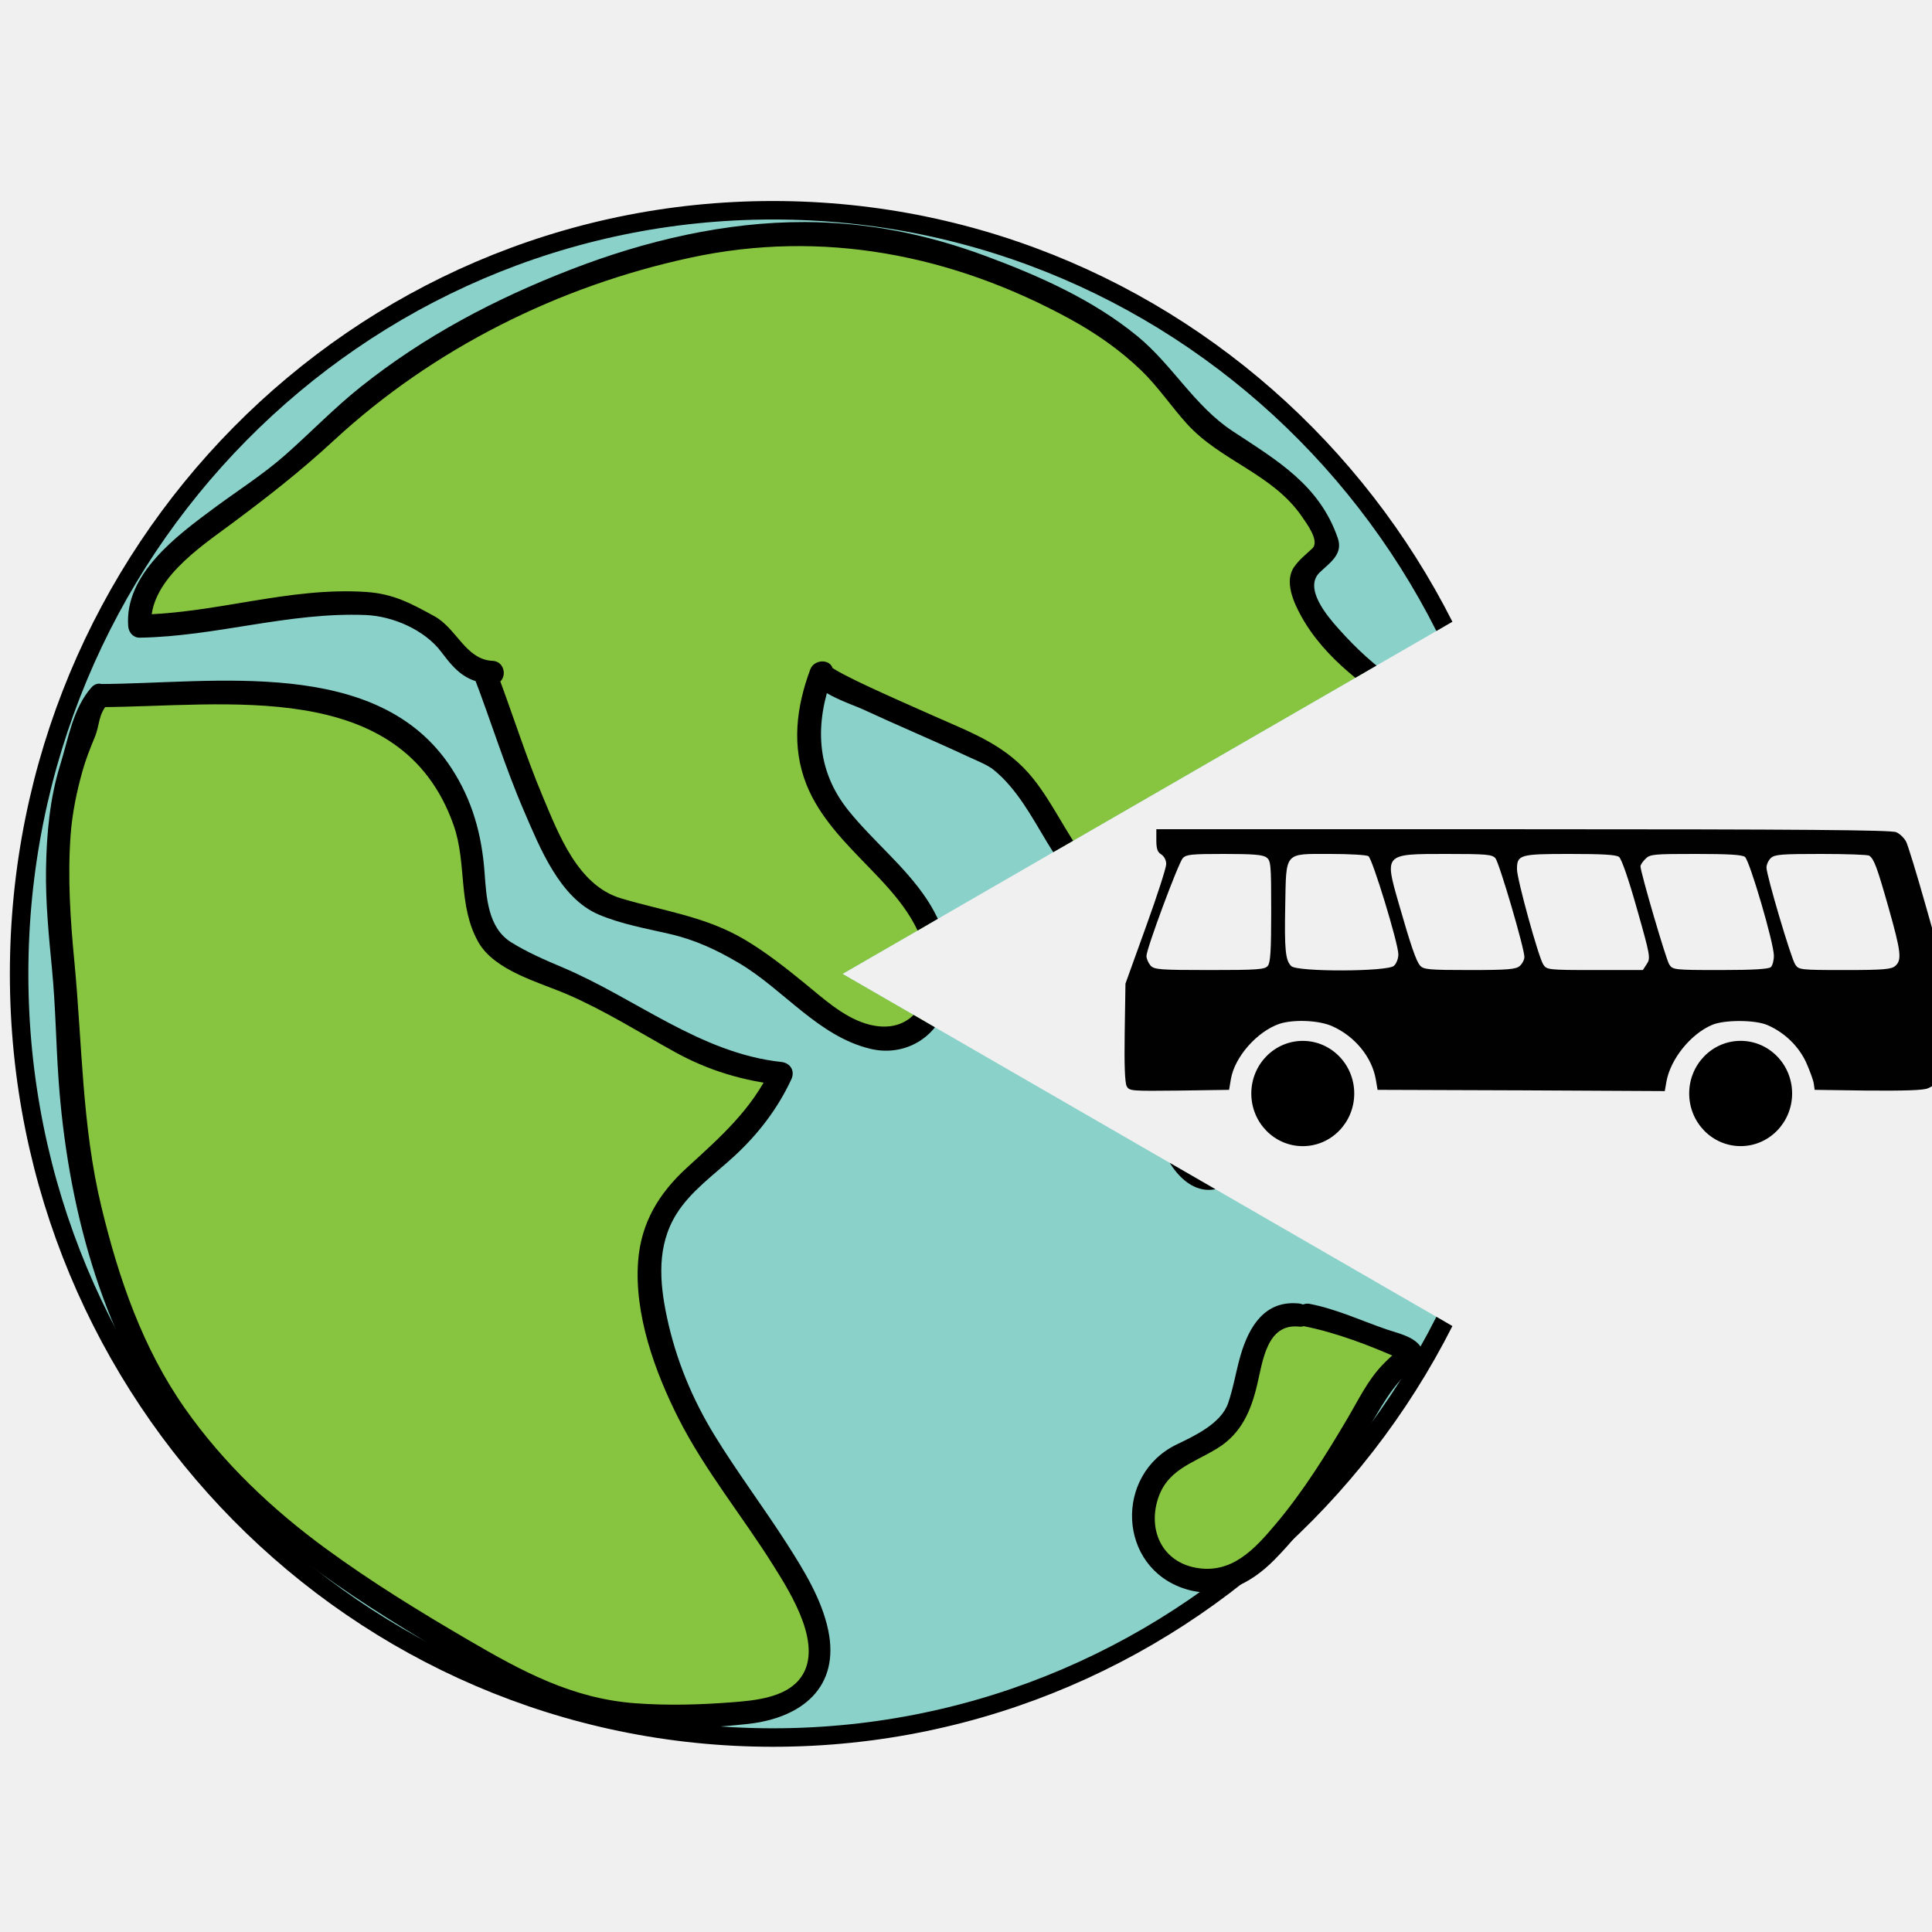
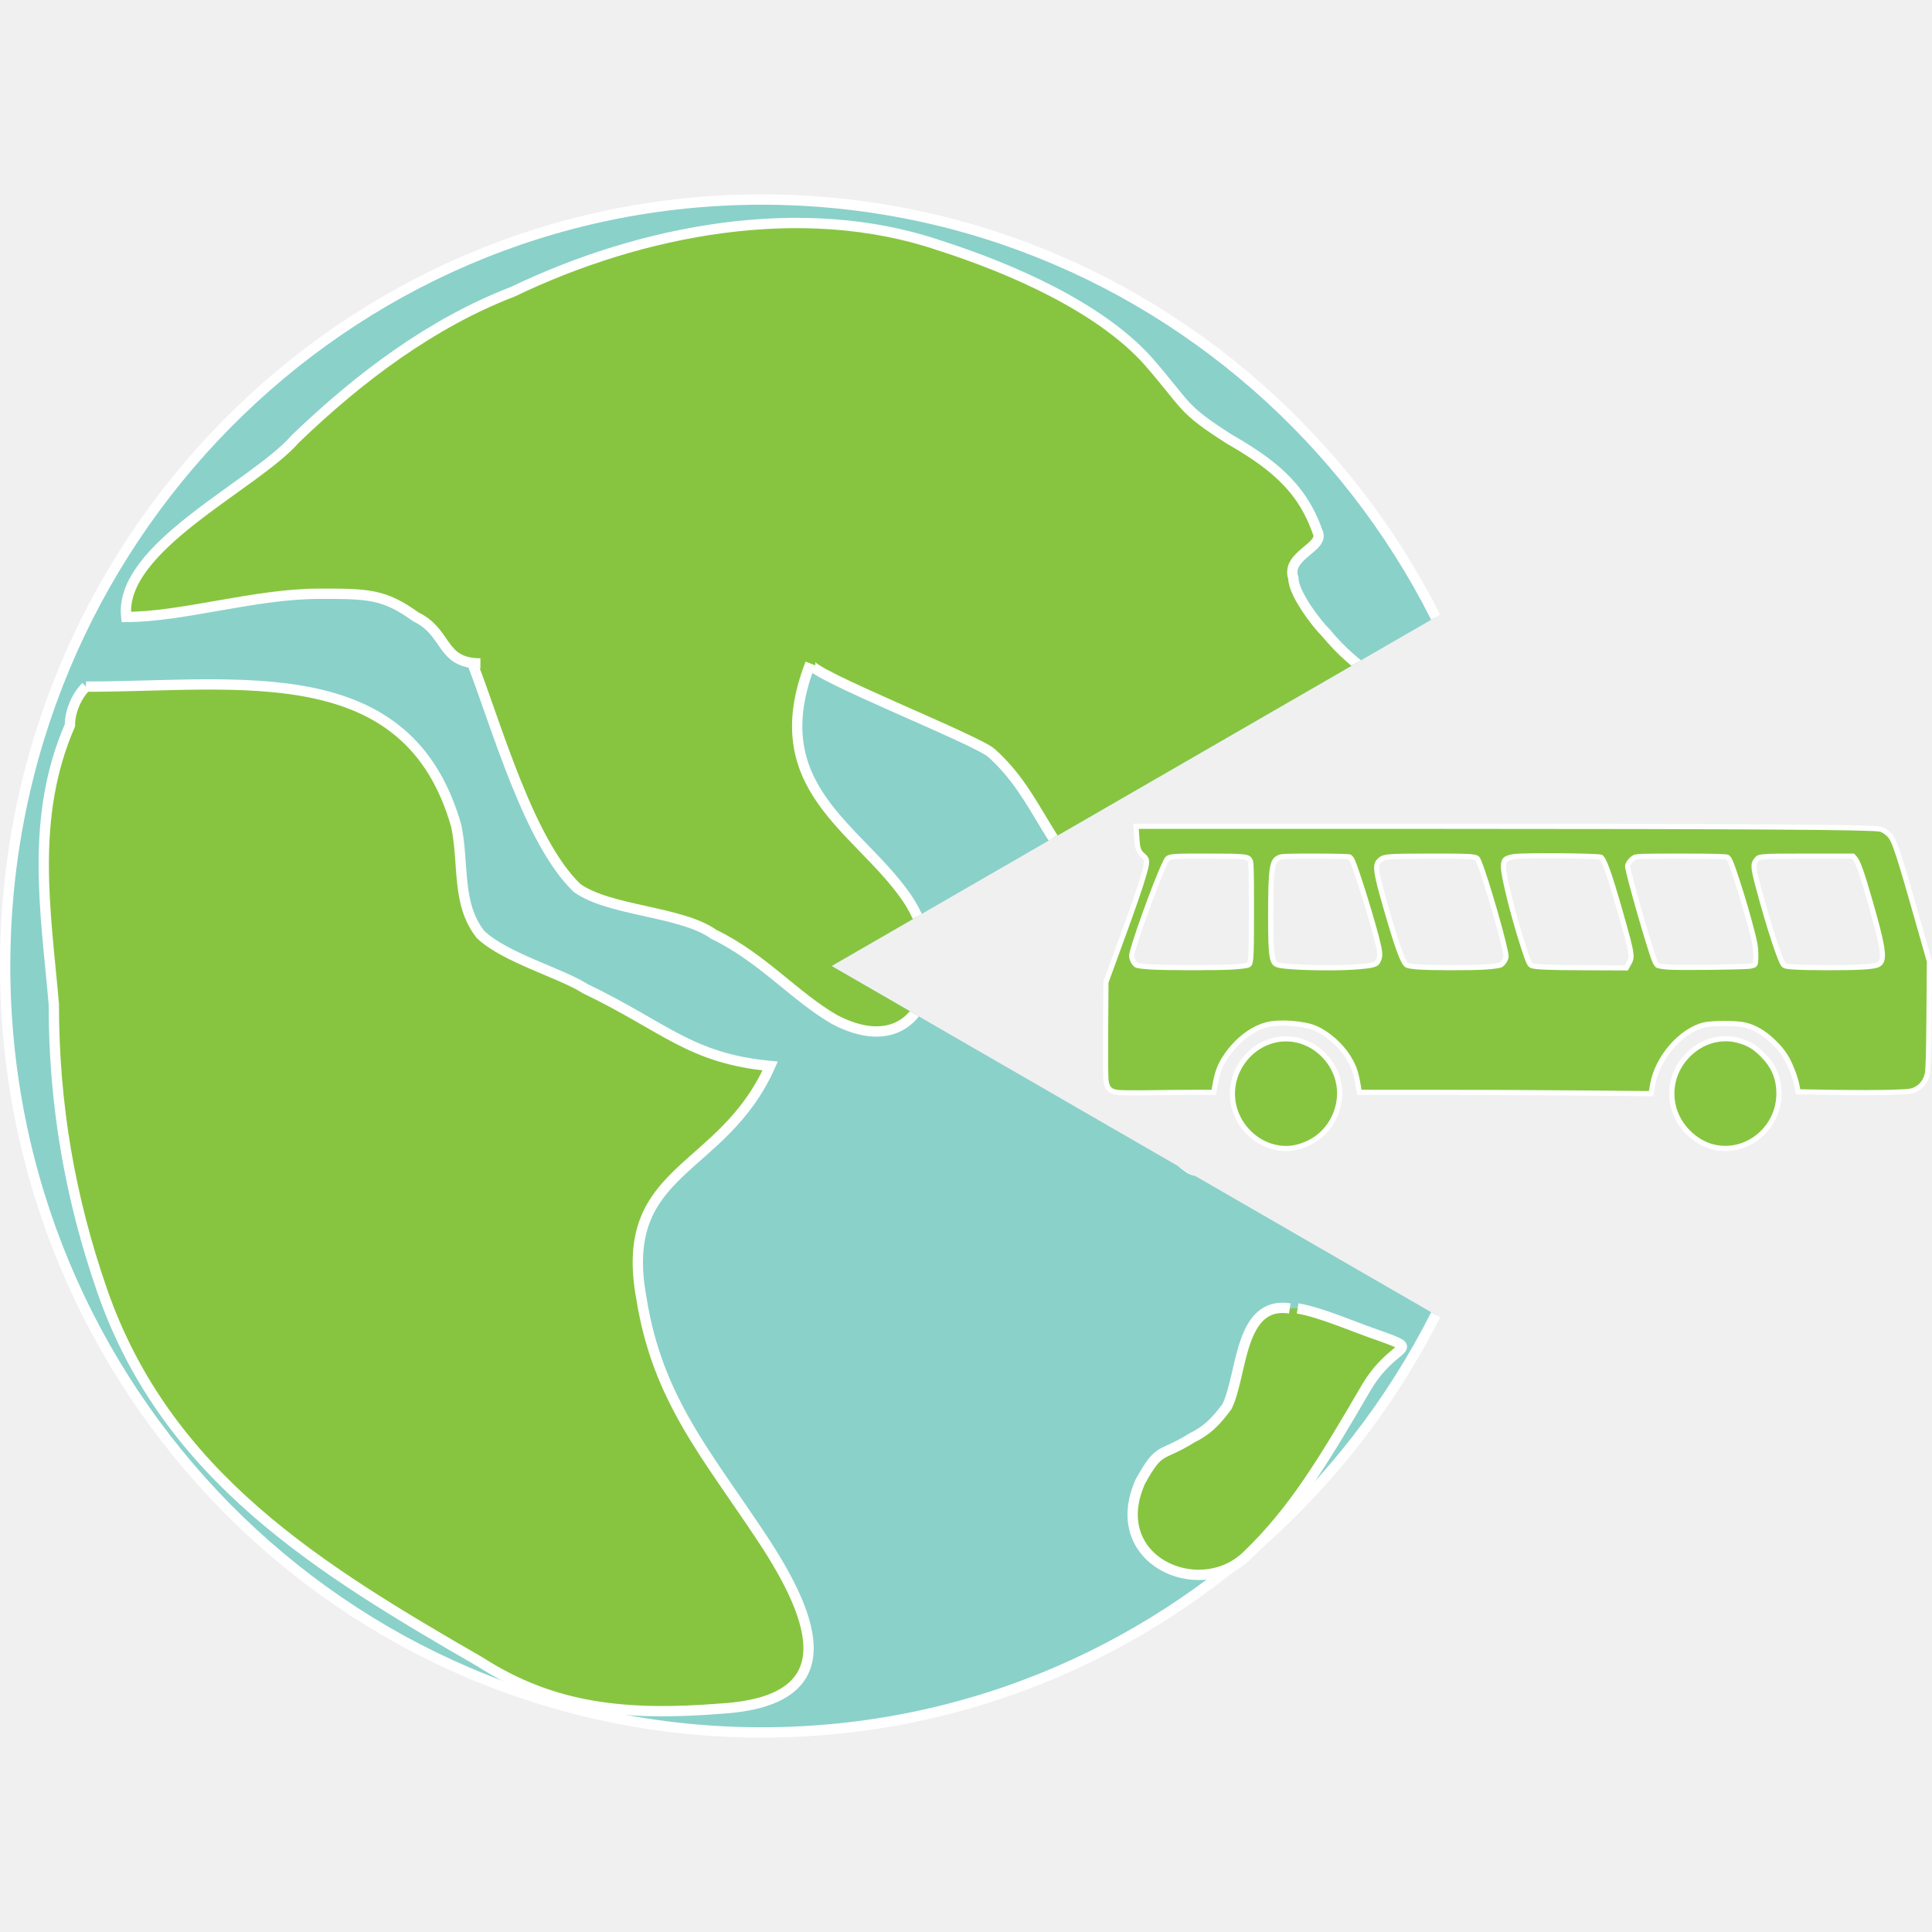
<svg xmlns="http://www.w3.org/2000/svg" width="100mm" height="100mm" viewBox="0 0 100 100" version="1.1" id="svg5" xml:space="preserve">
  <defs id="defs2">
    <clipPath clipPathUnits="userSpaceOnUse" id="clipPath416">
      <path style="fill:#ffffff;stroke:#ffffff;stroke-width:1.155;paint-order:stroke fill markers" id="path418" d="M 447.18,349.735 A 226.858,226.858 0 0 1 192,455.434 226.858,226.858 0 0 1 23.857,236.306 226.858,226.858 0 0 1 192,17.178 226.858,226.858 0 0 1 447.18,122.877 L 250.715,236.306 Z" />
    </clipPath>
  </defs>
  <g id="layer1" transform="translate(-39.89518,-27.51181)">
-     <g id="g442" transform="matrix(0.9039959,0,0,0.9039959,4.340945,13.04578)">
-       <g transform="matrix(0.1414372,0,0,0.1414372,101.3807,-79.22841)" id="g12642">
-         <path id="path3549" style="fill:#010101" d="m 17.382,1113 c -0.73,-1.4 -1,-8.8 -0.796,-21.8 l 0.308,-19.7 8.25,-22.9 c 4.537,-12.5 8.25,-24 8.25,-25.5 0,-1.6 -0.816,-3.1 -2,-3.9 -1.518,-0.9 -2,-2.3 -2,-5.7 v -4.5 h 148.46 c 112.96,0 149.08,0.3 151.07,1.2 1.44,0.6 3.24,2.4 3.99,3.8 0.75,1.5 4.32,13.1 7.93,25.9 l 6.55,23.1 v 22.1 c 0,24.1 -0.49,26.6 -5.71,28.8 -1.9,0.8 -9.67,1 -24.29,0.9 l -21.5,-0.3 -0.35,-2.5 c -0.19,-1.4 -1.59,-5.2 -3.1,-8.6 -2.98,-6.5 -8.69,-12.1 -15.62,-15.1 -4.99,-2.2 -17.52,-2.2 -22.43,-0.1 -8.74,3.7 -16.9,13.9 -18.51,23 l -0.66,3.8 -58.14,-0.3 -58.13,-0.2 -0.71,-4.2 c -1.55,-9 -8.44,-17.5 -17.72,-21.6 -5.437,-2.4 -15.646,-2.8 -21.39,-0.9 -9.087,3.2 -18.02,13.4 -19.548,22.3 l -0.742,4.4 -20.177,0.3 C 19.168,1115 18.453,1115 17.386,1113 Z m 57.14,-48.7 c 1.064,-1.3 1.372,-6.2 1.372,-22.1 0,-19 -0.129,-20.5 -1.941,-21.8 -1.474,-1.1 -5.586,-1.4 -17.095,-1.4 -13.22,0 -15.358,0.2 -16.754,1.7 -1.854,2.1 -14.71,36.7 -14.71,39.6 0,1.1 0.745,2.8 1.655,3.9 1.509,1.6 3.619,1.8 23.877,1.8 19.452,0 22.394,-0.2 23.596,-1.7 z m 51.048,0 c 1.03,-0.9 1.81,-3 1.8,-4.7 -0.04,-4.4 -10.5,-38.7 -12.12,-39.7 -0.75,-0.5 -7.7,-0.9 -15.451,-0.9 -18.787,0 -17.802,-1.1 -18.225,20.8 -0.347,18 0.075,22.3 2.431,24.6 2.366,2.4 38.925,2.3 41.565,-0.1 z m 51,0 c 1,-0.9 1.82,-2.5 1.82,-3.6 0,-3.5 -10.19,-38.2 -11.75,-40 -1.38,-1.5 -3.7,-1.7 -20.07,-1.7 -24.88,0 -24.83,-0.1 -19.12,19.8 4.93,17.2 7.11,23.6 8.73,25.4 1.35,1.6 3.65,1.8 20.04,1.8 15.83,0 18.78,-0.3 20.35,-1.7 z m 51.4,-0.8 c 1.54,-2.3 1.35,-3.4 -3.99,-22.2 -3.44,-12.2 -6.25,-20.3 -7.29,-21.1 -1.2,-0.9 -6.89,-1.2 -19.92,-1.2 -20.21,0 -21.38,0.3 -21.38,6.2 0,4 8.69,35.5 10.61,38.5 1.41,2.2 1.81,2.3 20.89,2.3 h 19.46 z m 50.22,1.3 c 0.66,-0.7 1.2,-2.7 1.2,-4.6 0,-5.1 -9.8,-38.5 -11.72,-40 -1.19,-0.9 -6.87,-1.2 -19.97,-1.2 -16.97,0 -18.45,0.1 -20.31,2 -1.1,1.1 -2,2.4 -2,3 0,2.4 10.33,37.7 11.62,39.7 1.4,2.2 1.81,2.3 20.71,2.3 13.66,0 19.62,-0.4 20.47,-1.2 z m 50.38,-0.5 c 2.68,-2.4 2.31,-5.6 -2.77,-23.6 -4.68,-16.5 -5.85,-19.6 -7.81,-21 -0.6,-0.4 -9.39,-0.7 -19.52,-0.7 -15.75,0 -18.68,0.2 -20.25,1.6 -1,0.9 -1.83,2.7 -1.83,3.9 0,3.1 9.9,36.6 11.61,39.2 1.41,2.2 1.84,2.3 20.09,2.3 15.95,0 18.91,-0.3 20.48,-1.7 z" />
-         <ellipse style="color:#000000;clip-rule:nonzero;display:inline;overflow:visible;visibility:visible;opacity:1;isolation:auto;mix-blend-mode:normal;color-interpolation:sRGB;color-interpolation-filters:linearRGB;solid-color:#000000;solid-opacity:1;fill:#000000;fill-opacity:1;fill-rule:nonzero;stroke:#000000;stroke-width:1.085;stroke-linecap:round;stroke-linejoin:miter;stroke-miterlimit:4;stroke-dasharray:none;stroke-dashoffset:0;stroke-opacity:1;color-rendering:auto;image-rendering:auto;shape-rendering:auto;text-rendering:auto;enable-background:accumulate" id="path12623" cy="1115.985" cx="88.674" rx="20.293" ry="20.766" />
-         <ellipse style="color:#000000;clip-rule:nonzero;display:inline;overflow:visible;visibility:visible;opacity:1;isolation:auto;mix-blend-mode:normal;color-interpolation:sRGB;color-interpolation-filters:linearRGB;solid-color:#000000;solid-opacity:1;fill:#000000;fill-opacity:1;fill-rule:nonzero;stroke:#000000;stroke-width:1.085;stroke-linecap:round;stroke-linejoin:miter;stroke-miterlimit:4;stroke-dasharray:none;stroke-dashoffset:0;stroke-opacity:1;color-rendering:auto;image-rendering:auto;shape-rendering:auto;text-rendering:auto;enable-background:accumulate" id="path12623-4" cy="1115.971" cx="265.937" rx="20.293" ry="20.766" />
-       </g>
-       <g id="g238" transform="matrix(0.2645833,0,0,0.2645833,21.23174,9.241806)" clip-path="url(#clipPath416)">
-         <ellipse fill="#8ad1ca" stroke="#000000" stroke-width="4" stroke-miterlimit="10" cx="235.675" cy="236.306" rx="163.136" ry="165.254" id="ellipse182" />
-         <g id="g190">
-           <path fill="#87c540" d="m 89.971,176.073 c 32.974,0 69.419,-6.678 79.832,30.045 1.736,8.346 0,16.693 5.208,23.37 5.204,5.007 17.356,8.346 22.559,11.685 17.356,8.346 22.563,15.022 39.918,16.692 -10.413,23.368 -32.974,21.699 -27.768,50.077 3.472,21.699 13.885,33.384 26.032,51.747 12.15,18.36 17.355,35.052 -8.677,36.722 -20.825,1.669 -36.444,0 -52.063,-10.016 C 140.301,366.363 107.326,346.333 93.443,306.272 86.501,286.242 83.03,266.21 83.03,244.51 c -1.735,-20.031 -5.207,-40.061 3.471,-60.092 -0.001,-3.339 1.734,-6.677 3.47,-8.345" id="path184" />
-           <g id="g188">
-             <path d="m 89.971,178.573 c 27.036,-0.068 65.184,-6.647 76.569,25.469 2.959,8.347 0.885,17.38 5.359,25.351 3.519,6.266 13.301,8.748 19.42,11.409 8.035,3.492 15.532,8.222 23.193,12.446 7.241,3.993 14.761,6.225 22.974,7.117 -0.72,-1.254 -1.439,-2.508 -2.158,-3.762 -4.207,9.07 -11.094,15.064 -18.305,21.668 -6.054,5.545 -9.891,11.885 -10.526,20.183 -0.88,11.502 3.637,23.992 8.751,34.079 5.716,11.275 13.847,21.154 20.534,31.838 3.768,6.019 11.302,17.837 5.519,24.714 -3.243,3.855 -9.608,4.466 -14.228,4.826 -7.105,0.555 -14.206,0.764 -21.317,0.222 -13.6,-1.037 -24.439,-6.934 -35.968,-13.657 -10.583,-6.171 -21.029,-12.588 -30.918,-19.83 -11.57,-8.474 -22.108,-18.459 -30.38,-30.213 -9.231,-13.116 -14.429,-28.288 -18.155,-43.763 -4.227,-17.556 -4.125,-35.247 -5.842,-53.085 -0.875,-9.094 -1.477,-18.186 -0.809,-27.314 0.346,-4.725 1.303,-9.352 2.581,-13.903 0.699,-2.491 1.654,-4.898 2.645,-7.284 1.115,-2.687 0.698,-4.851 2.829,-7.243 2.137,-2.398 -1.386,-5.948 -3.535,-3.535 -4.019,4.511 -5.003,11.11 -6.76,16.733 -2.263,7.245 -2.957,14.965 -3.081,22.516 -0.12,7.296 0.608,14.599 1.306,21.852 0.762,7.917 0.844,15.814 1.404,23.744 1.876,26.562 8.991,54.355 24.776,76.154 13.877,19.165 33.721,32.854 53.725,44.936 10.372,6.264 20.707,13.146 32.443,16.529 12.22,3.521 25.63,3.204 38.15,1.856 11.745,-1.265 20.073,-7.948 17.453,-20.353 -1.418,-6.713 -5.313,-13.007 -8.96,-18.699 -5.036,-7.857 -10.655,-15.321 -15.545,-23.275 -4.911,-7.987 -8.424,-16.502 -10.38,-25.675 -1.63,-7.643 -2.23,-15.473 2.043,-22.343 3.094,-4.974 8.271,-8.608 12.518,-12.528 5.157,-4.759 9.392,-10.246 12.35,-16.625 0.847,-1.823 -0.191,-3.548 -2.158,-3.762 -17.581,-1.91 -31.446,-13.746 -47.346,-20.464 -3.806,-1.608 -7.588,-3.242 -11.105,-5.425 -5.054,-3.138 -5.379,-9.743 -5.769,-15.073 -0.604,-8.262 -2.631,-15.642 -7.182,-22.634 -15.862,-24.372 -51.534,-18.257 -76.115,-18.195 -3.224,0.006 -3.224,5.006 0,4.998 z" id="path186" />
+     <g id="g10227" transform="translate(-0.5108462,-0.2078828)">
+       <g id="g10454" transform="matrix(1.008729,0,0,1.008729,-0.5659388,-0.6784386)">
+         <g id="g442" transform="matrix(0.8994574,0,0,0.8994574,4.52201,13.17064)">
+           <g id="g238" transform="matrix(0.2645833,0,0,0.2645833,21.23174,9.241806)" clip-path="url(#clipPath416)">
+             <ellipse fill="#8ad1ca" stroke="#000000" stroke-width="4" stroke-miterlimit="10" cx="235.675" cy="236.306" rx="163.136" ry="165.254" id="ellipse182" style="stroke:#ffffff;stroke-width:2.224;stroke-dasharray:none" />
+             <g id="g190" style="stroke:#ffffff;stroke-width:2.224;stroke-dasharray:none">
+               <path fill="#87c540" d="m 89.971,176.073 c 32.974,0 69.419,-6.678 79.832,30.045 1.736,8.346 0,16.693 5.208,23.37 5.204,5.007 17.356,8.346 22.559,11.685 17.356,8.346 22.563,15.022 39.918,16.692 -10.413,23.368 -32.974,21.699 -27.768,50.077 3.472,21.699 13.885,33.384 26.032,51.747 12.15,18.36 17.355,35.052 -8.677,36.722 -20.825,1.669 -36.444,0 -52.063,-10.016 C 140.301,366.363 107.326,346.333 93.443,306.272 86.501,286.242 83.03,266.21 83.03,244.51 c -1.735,-20.031 -5.207,-40.061 3.471,-60.092 -0.001,-3.339 1.734,-6.677 3.47,-8.345" id="path184" style="stroke:#ffffff;stroke-width:2.224;stroke-dasharray:none" />
+             </g>
+             <g id="g198" style="stroke:#ffffff;stroke-width:2.224;stroke-dasharray:none">
+               <path fill="#87c540" d="m 173.276,171.064 c 5.205,13.354 12.147,38.393 22.56,48.408 6.942,5.008 22.561,5.008 29.504,10.016 10.411,5.007 17.355,13.353 26.031,18.362 19.091,10.016 25.872,-11.384 15.459,-26.407 -10.411,-15.021 -31.067,-23.669 -20.669,-50.367 -0.802,2.06 35.718,16.337 39.048,19.31 10.59,9.459 12.106,21.75 24.437,30.765 1.636,6.039 8.041,16.255 9.879,24.498 2.635,11.813 -2.795,26.905 8.164,34.136 14.212,9.376 25.931,-68.944 29.04,-74.548 6.439,-11.604 2.866,-10.664 12.988,-1.482 10.263,9.312 10.133,36.76 29.094,32.552 -3.472,-13.353 -12.069,-46.88 -20.749,-55.227 -8.676,-6.677 -13.883,-8.345 -20.825,-16.691 -1.735,-1.669 -6.941,-8.346 -6.941,-11.685 -1.736,-5.007 6.941,-6.677 5.206,-10.015 -3.47,-10.016 -10.413,-15.024 -19.091,-20.031 C 326,115.98 327.734,115.98 319.057,105.966 308.645,94.281 289.555,85.935 273.935,80.927 244.43,70.911 209.721,77.589 181.952,90.942 c -17.354,6.677 -32.973,18.361 -46.857,31.716 -8.678,10.015 -38.181,23.369 -36.446,38.392 12.15,0 27.768,-5.007 41.652,-5.007 10.413,0 13.884,0 20.826,5.007 6.941,3.339 5.206,10.016 13.885,10.016" id="path192" style="stroke:#ffffff;stroke-width:2.224;stroke-dasharray:none" />
+             </g>
+             <g id="g206">
+               <path fill="#87c540" d="m 355.501,261.204 c -1.736,6.676 -1.736,15.022 -5.206,21.7 5.206,1.668 8.678,3.338 13.884,0 l -1.736,-1.671 c 0,-1.669 3.473,-5.007 3.473,-6.677 -1.736,-3.338 -5.206,-6.677 -8.679,-8.346" id="path200" />
+               <g id="g204">
+                 <path d="m 353.09,260.539 c -1.694,7.025 -1.776,14.497 -4.954,21.104 -0.718,1.494 -0.125,3.143 1.494,3.673 5.763,1.885 10.305,2.9 15.811,-0.252 1.381,-0.791 1.664,-2.813 0.506,-3.927 -0.578,-0.558 -1.157,-1.114 -1.736,-1.671 0.215,0.811 0.429,1.621 0.644,2.433 0.526,-2.712 4.32,-4.923 3.473,-8.007 -1.158,-4.208 -6.213,-7.911 -9.828,-9.84 -2.844,-1.516 -5.369,2.801 -2.523,4.318 2.919,1.556 5.264,3.609 7.142,6.338 0.235,0.344 -1.891,3.092 -2.395,3.94 -1.597,2.69 -0.217,4.189 1.689,6.023 0.168,-1.309 0.337,-2.617 0.506,-3.927 -4.24,2.429 -7.652,1.156 -11.957,-0.252 0.498,1.225 0.996,2.449 1.494,3.673 3.402,-7.076 3.645,-14.78 5.458,-22.297 0.754,-3.133 -4.067,-4.462 -4.824,-1.329 z" id="path202" />
+               </g>
+             </g>
+             <g id="g214" style="stroke:#ffffff;stroke-width:2.224;stroke-dasharray:none">
+               <path fill="#87c540" d="m 349.524,310.134 c -11.018,-1.694 -10.17,14.407 -13.56,21.187 -2.542,3.391 -4.237,5.085 -7.627,6.78 -6.78,4.237 -6.78,1.694 -11.018,9.322 -7.627,16.948 12.608,25.913 22.882,16.102 10.093,-9.639 16.654,-20.621 25.713,-36.149 5.933,-10.17 12.423,-7.919 3.101,-11.309 -5.085,-1.695 -12.712,-5.085 -17.797,-5.933" id="path208" style="stroke:#ffffff;stroke-width:2.224;stroke-dasharray:none" />
+             </g>
          </g>
        </g>
-         <g id="g198">
-           <path fill="#87c540" d="m 173.276,171.064 c 5.205,13.354 12.147,38.393 22.56,48.408 6.942,5.008 22.561,5.008 29.504,10.016 10.411,5.007 17.355,13.353 26.031,18.362 19.091,10.016 25.872,-11.384 15.459,-26.407 -10.411,-15.021 -31.067,-23.669 -20.669,-50.367 -0.802,2.06 35.718,16.337 39.048,19.31 10.59,9.459 12.106,21.75 24.437,30.765 1.636,6.039 8.041,16.255 9.879,24.498 2.635,11.813 -2.795,26.905 8.164,34.136 14.212,9.376 25.931,-68.944 29.04,-74.548 6.439,-11.604 2.866,-10.664 12.988,-1.482 10.263,9.312 10.133,36.76 29.094,32.552 -3.472,-13.353 -12.069,-46.88 -20.749,-55.227 -8.676,-6.677 -13.883,-8.345 -20.825,-16.691 -1.735,-1.669 -6.941,-8.346 -6.941,-11.685 -1.736,-5.007 6.941,-6.677 5.206,-10.015 -3.47,-10.016 -10.413,-15.024 -19.091,-20.031 C 326,115.98 327.734,115.98 319.057,105.966 308.645,94.281 289.555,85.935 273.935,80.927 244.43,70.911 209.721,77.589 181.952,90.942 c -17.354,6.677 -32.973,18.361 -46.857,31.716 -8.678,10.015 -38.181,23.369 -36.446,38.392 12.15,0 27.768,-5.007 41.652,-5.007 10.413,0 13.884,0 20.826,5.007 6.941,3.339 5.206,10.016 13.885,10.016" id="path192" />
-           <g id="g196">
-             <path d="m 170.865,171.729 c 3.756,9.759 6.806,19.779 10.958,29.388 3.393,7.852 7.724,18.803 16.192,22.37 4.885,2.058 10.132,2.982 15.274,4.165 5.54,1.274 10.179,3.446 15.053,6.326 9.663,5.708 17.116,15.815 28.388,18.535 6.951,1.678 13.795,-1.897 16.201,-8.646 2.845,-7.981 0.604,-16.808 -3.943,-23.686 -4.713,-7.13 -11.598,-12.556 -16.939,-19.181 -7.133,-8.847 -7.331,-18.895 -3.477,-29.26 -1.637,-0.222 -3.274,-0.443 -4.911,-0.665 -0.306,3.938 8.862,6.77 11.387,7.941 7.499,3.479 15.126,6.674 22.618,10.168 1.804,0.841 4.41,1.858 5.775,2.969 5.037,4.1 8.239,10.174 11.536,15.641 2.902,4.813 6.163,9.272 10.33,13.069 3.719,3.389 5.211,9.067 7.364,13.659 2.699,5.756 4.788,11.315 5.132,17.706 0.302,5.601 -0.104,11.156 0.664,16.735 0.786,5.719 5.604,15.135 12.692,13.985 4.276,-0.693 6.962,-5.336 8.783,-8.807 3.243,-6.182 5.323,-13.019 7.27,-19.693 3.036,-10.408 5.385,-21.01 7.718,-31.593 1.7,-7.711 3.175,-14.593 6.451,-21.133 0.476,-0.948 0.941,-1.895 1.485,-2.806 -0.806,1.349 -2.421,-0.755 -0.313,1.333 2.364,2.34 4.952,4.563 7.104,7.095 3.527,4.153 5.241,9.998 7.35,14.924 4.288,10.021 10.304,18.801 22.468,16.449 1.352,-0.261 2.067,-1.836 1.746,-3.075 -2.46,-9.462 -5.003,-18.9 -8.002,-28.208 -2.832,-8.791 -5.892,-18.451 -11.499,-25.928 -2.751,-3.668 -7.077,-5.998 -10.834,-8.509 -4.929,-3.294 -8.963,-7.059 -12.898,-11.472 -2.463,-2.762 -7.52,-8.749 -3.969,-12.129 2.185,-2.079 5.079,-3.914 3.893,-7.372 -3.962,-11.547 -13.178,-16.848 -22.795,-23.193 -8.236,-5.434 -12.972,-14.278 -20.55,-20.507 -9.607,-7.897 -21.318,-13.092 -32.892,-17.382 -12.688,-4.703 -25.544,-7.302 -39.097,-7.336 -17.282,-0.044 -34.534,4.04 -50.578,10.25 -16.482,6.38 -31.732,14.405 -45.575,25.446 -5.745,4.582 -10.791,9.845 -16.276,14.69 -4.799,4.239 -10.297,7.713 -15.433,11.523 -7.973,5.913 -19.407,14.287 -18.569,25.534 0.1,1.341 1.062,2.523 2.5,2.5 16.513,-0.262 32.288,-5.589 48.946,-4.9 5.853,0.242 12.748,3.233 16.321,8.004 3.151,4.208 5.537,6.649 11.097,6.912 3.225,0.152 3.21,-4.849 0,-5 -5.874,-0.277 -7.733,-7.004 -12.623,-9.674 -5.099,-2.784 -8.834,-4.85 -14.794,-5.241 -16.658,-1.093 -32.444,4.638 -48.946,4.9 0.833,0.833 1.667,1.667 2.5,2.5 -0.716,-9.613 10.379,-16.979 17.11,-21.971 7.89,-5.852 15.229,-11.59 22.433,-18.251 21.472,-19.855 48.561,-33.354 77.129,-39.514 28.612,-6.169 56.688,-0.641 82.169,13.295 5.571,3.047 10.797,6.689 15.374,11.097 3.68,3.544 6.52,7.857 9.952,11.625 7.294,8.007 18.48,10.768 24.801,19.969 1.085,1.58 3.936,5.373 2.274,6.937 -1.405,1.324 -2.809,2.396 -3.93,3.998 -2.188,3.127 -0.088,7.725 1.492,10.59 5.233,9.497 14.309,15.596 22.976,21.581 8.712,6.015 11.843,17.467 15.05,27.076 3.236,9.7 5.851,19.598 8.421,29.491 0.582,-1.025 1.164,-2.05 1.746,-3.075 -9.727,1.88 -13.772,-6.916 -16.961,-14.486 -1.496,-3.553 -2.912,-7.138 -4.685,-10.566 -2.074,-4.01 -5.038,-6.775 -8.216,-9.905 -1.9,-1.872 -3.626,-4.397 -6.442,-4.737 -2.837,-0.342 -4.364,4.173 -5.28,6.002 -2.234,4.459 -3.525,8.266 -4.635,13.132 -3.381,14.838 -6.371,29.779 -10.903,44.325 -1.895,6.084 -3.987,12.431 -7.64,17.718 -4.743,6.865 -9.21,-2.895 -10.095,-7.744 -1.203,-6.591 0.104,-13.438 -0.904,-20.072 -1.057,-6.958 -4.329,-13.301 -7.298,-19.605 -1.198,-2.546 -1.88,-5.673 -3.282,-8.068 -0.882,-1.505 -2.844,-2.454 -4.128,-3.624 -1.672,-1.523 -3.14,-3.297 -4.502,-5.094 -4.106,-5.415 -6.889,-11.711 -11.122,-17.046 -5.748,-7.243 -13.114,-9.889 -21.375,-13.555 -4.659,-2.067 -9.326,-4.118 -13.951,-6.263 -1.938,-0.899 -3.861,-1.827 -5.754,-2.815 -0.676,-0.353 -1.339,-0.729 -1.993,-1.122 -1.276,-0.766 -0.219,-0.575 -0.318,0.706 0.233,-2.998 -3.991,-3.138 -4.911,-0.665 -3.031,8.154 -4.108,16.673 -0.827,24.915 2.824,7.093 8.409,12.638 13.626,18.021 5.844,6.031 11.59,12.326 12.563,21.043 0.982,8.812 -4.273,15.46 -13.345,12.671 -4.989,-1.534 -9.278,-5.509 -13.238,-8.733 -4.186,-3.407 -8.387,-6.733 -13.043,-9.484 -8.453,-4.993 -17.465,-6.127 -26.729,-8.904 -9.316,-2.793 -13.457,-13.84 -16.924,-22.077 -3.79,-9.001 -6.642,-18.355 -10.147,-27.463 -1.145,-2.98 -5.981,-1.688 -4.821,1.326 z" id="path194" />
-           </g>
-         </g>
-         <g id="g206">
-           <path fill="#87c540" d="m 355.501,261.204 c -1.736,6.676 -1.736,15.022 -5.206,21.7 5.206,1.668 8.678,3.338 13.884,0 l -1.736,-1.671 c 0,-1.669 3.473,-5.007 3.473,-6.677 -1.736,-3.338 -5.206,-6.677 -8.679,-8.346" id="path200" />
-           <g id="g204">
-             <path d="m 353.09,260.539 c -1.694,7.025 -1.776,14.497 -4.954,21.104 -0.718,1.494 -0.125,3.143 1.494,3.673 5.763,1.885 10.305,2.9 15.811,-0.252 1.381,-0.791 1.664,-2.813 0.506,-3.927 -0.578,-0.558 -1.157,-1.114 -1.736,-1.671 0.215,0.811 0.429,1.621 0.644,2.433 0.526,-2.712 4.32,-4.923 3.473,-8.007 -1.158,-4.208 -6.213,-7.911 -9.828,-9.84 -2.844,-1.516 -5.369,2.801 -2.523,4.318 2.919,1.556 5.264,3.609 7.142,6.338 0.235,0.344 -1.891,3.092 -2.395,3.94 -1.597,2.69 -0.217,4.189 1.689,6.023 0.168,-1.309 0.337,-2.617 0.506,-3.927 -4.24,2.429 -7.652,1.156 -11.957,-0.252 0.498,1.225 0.996,2.449 1.494,3.673 3.402,-7.076 3.645,-14.78 5.458,-22.297 0.754,-3.133 -4.067,-4.462 -4.824,-1.329 z" id="path202" />
-           </g>
-         </g>
-         <g id="g214">
-           <path fill="#87c540" d="m 349.524,310.134 c -11.018,-1.694 -10.17,14.407 -13.56,21.187 -2.542,3.391 -4.237,5.085 -7.627,6.78 -6.78,4.237 -6.78,1.694 -11.018,9.322 -7.627,16.948 12.608,25.913 22.882,16.102 10.093,-9.639 16.654,-20.621 25.713,-36.149 5.933,-10.17 12.423,-7.919 3.101,-11.309 -5.085,-1.695 -12.712,-5.085 -17.797,-5.933" id="path208" />
-           <g id="g212">
-             <path d="m 349.524,307.634 c -7.345,-0.768 -10.801,4.894 -12.641,11.164 -1.008,3.437 -1.538,6.991 -2.703,10.386 -1.512,4.4 -7.21,7.065 -11.091,8.93 -13.615,6.543 -12.813,26.629 1.759,31.273 7.414,2.363 14.106,-1.024 19.232,-6.182 8.183,-8.233 14.35,-18.265 20.246,-28.183 2.809,-4.725 5.229,-9.484 9.474,-13.093 1.333,-1.134 3.355,-2.991 2.031,-4.946 -1.52,-2.244 -4.978,-2.923 -7.368,-3.747 -5.51,-1.9 -10.832,-4.385 -16.58,-5.514 -3.149,-0.618 -4.492,4.201 -1.33,4.822 7.007,1.375 14.399,4.215 20.919,7.128 0.662,-2.324 0.582,-3.022 -0.238,-2.095 -0.32,0.275 -0.643,0.548 -0.969,0.815 -0.986,0.82 -1.896,1.701 -2.78,2.63 -3.145,3.297 -5.183,7.592 -7.476,11.476 -4.687,7.936 -9.57,15.778 -15.515,22.845 -4.624,5.496 -9.588,10.94 -17.394,9.456 -6.999,-1.332 -10.075,-7.694 -8.311,-14.231 1.881,-6.969 7.611,-8.236 13.073,-11.606 5.226,-3.226 7.299,-8.206 8.624,-13.875 1.206,-5.153 2.139,-13.174 9.036,-12.453 3.208,0.335 3.175,-4.668 0.002,-5 z" id="path210" />
-           </g>
+         <g id="g10202" transform="matrix(0.9949795,0,0,0.9949795,-0.1817449,0.5788755)" style="stroke:#ffffff;stroke-width:0.532;stroke-dasharray:none">
+           <path style="fill:#87c540;fill-opacity:1;stroke:#ffffff;stroke-width:2.01;stroke-dasharray:none;paint-order:stroke fill markers" d="m 222.079,213.197 c -1.251,-0.169 -1.655,-0.606 -1.819,-1.971 -0.065,-0.543 -0.092,-5.029 -0.06,-9.968 l 0.059,-8.98 2.522,-6.901 c 2.984,-8.167 4.154,-11.56 4.954,-14.369 0.669,-2.35 0.605,-3.012 -0.375,-3.837 -0.805,-0.677 -0.956,-1.104 -1.085,-3.06 l -0.118,-1.799 59.442,0.007 c 58.809,0.007 83.768,0.168 85.049,0.55 0.358,0.107 0.973,0.508 1.366,0.892 0.985,0.962 1.635,2.955 6.201,19.022 l 1.546,5.441 -0.082,10.44 c -0.058,7.32 -0.151,10.706 -0.311,11.331 -0.316,1.227 -0.919,2.053 -1.889,2.588 -0.762,0.421 -1.095,0.463 -4.625,0.582 -2.092,0.071 -6.944,0.079 -10.782,0.019 l -6.979,-0.11 -0.235,-1.153 c -0.129,-0.634 -0.503,-1.825 -0.832,-2.647 -1.042,-2.609 -1.844,-3.844 -3.673,-5.659 -1.975,-1.959 -3.99,-3.142 -6.118,-3.593 -1.738,-0.368 -6.381,-0.36 -7.967,0.014 -4.71,1.11 -9.497,6.608 -10.434,11.982 l -0.244,1.401 -13.719,-0.125 c -7.545,-0.069 -20.148,-0.125 -28.006,-0.125 l -14.287,-1.5e-4 -0.298,-1.654 c -0.389,-2.16 -0.91,-3.497 -2.032,-5.217 -1.55,-2.375 -4.097,-4.564 -6.515,-5.601 -2.308,-0.989 -7.214,-1.343 -9.7,-0.7 -3.177,0.823 -6.318,3.296 -8.528,6.716 -0.967,1.496 -1.499,2.888 -1.871,4.896 l -0.29,1.56 -3.142,3.8e-4 c -1.728,1.6e-4 -5.61,0.037 -8.625,0.083 -3.016,0.045 -5.94,0.021 -6.498,-0.055 z m 22.379,-23.46 c 1.456,-0.086 2.878,-0.264 3.161,-0.396 0.967,-0.449 0.998,-0.791 0.998,-11.054 0,-8.61 -0.029,-9.507 -0.328,-10.052 -0.576,-1.054 -0.974,-1.103 -8.875,-1.103 -8.141,0 -7.773,-0.073 -8.64,1.719 -1.838,3.798 -6.501,16.802 -6.51,18.154 -0.006,0.943 0.652,2.096 1.358,2.38 0.273,0.109 1.474,0.26 2.67,0.335 3.084,0.193 13.026,0.203 16.165,0.017 z m 24.106,-0.012 c 3.283,-0.251 4.104,-0.468 4.554,-1.204 0.567,-0.929 0.633,-1.739 0.277,-3.408 -0.772,-3.62 -4.359,-15.263 -5.233,-16.985 -0.229,-0.451 -0.545,-0.758 -0.876,-0.851 -0.285,-0.08 -3.41,-0.145 -6.946,-0.145 -5.921,0 -6.485,0.028 -7.147,0.357 -1.585,0.787 -1.828,2.36 -1.827,11.838 9.4e-4,8.463 0.211,9.57 1.898,10.024 1.889,0.509 10.714,0.724 15.299,0.374 z m 25.266,0.013 c 1.366,-0.088 2.724,-0.276 3.018,-0.417 0.726,-0.349 1.399,-1.401 1.399,-2.187 0,-1.584 -3.942,-15.351 -5.33,-18.615 -0.601,-1.414 -0.412,-1.387 -9.796,-1.387 -8.938,0 -9.437,0.049 -10.414,1.027 -1.095,1.095 -0.952,2.36 1.063,9.375 2.383,8.297 3.432,11.14 4.326,11.726 0.339,0.222 1.108,0.368 2.43,0.462 2.763,0.195 10.384,0.205 13.304,0.016 z m 28.225,-0.839 c 0.91,-1.591 0.846,-2.043 -1.427,-10.038 -2.386,-8.393 -3.394,-11.146 -4.207,-11.498 -0.736,-0.319 -15.5,-0.428 -17.28,-0.127 -1.905,0.321 -2.407,0.839 -2.406,2.482 10e-4,1.879 1.917,9.59 3.914,15.754 1,3.087 1.234,3.593 1.806,3.911 0.647,0.359 3.133,0.469 11.422,0.502 l 7.596,0.031 0.581,-1.016 z m 23.429,0.657 c 1.313,-0.263 1.448,-0.508 1.439,-2.626 -0.006,-1.494 -0.14,-2.347 -0.718,-4.578 -0.925,-3.568 -1.814,-6.608 -2.958,-10.119 -1.265,-3.883 -1.585,-4.585 -2.219,-4.865 -0.391,-0.173 -2.756,-0.233 -9.222,-0.234 -7.926,-0.001 -8.751,0.028 -9.302,0.329 -0.823,0.45 -1.57,1.476 -1.57,2.156 0,1.133 4.365,16.393 5.332,18.641 0.216,0.503 0.573,1.01 0.792,1.128 0.219,0.118 1.165,0.279 2.1,0.357 2.164,0.181 15.233,0.03 16.325,-0.189 z m 21.881,0.183 c 2.737,-0.177 3.485,-0.428 3.952,-1.33 0.672,-1.299 0.213,-3.923 -2.082,-11.917 -1.695,-5.904 -2.446,-8.01 -3.127,-8.773 l -0.523,-0.586 h -9.043 c -9.821,0 -9.716,-0.011 -10.505,1.056 -0.692,0.935 -0.635,1.753 0.389,5.582 2.093,7.834 4.328,14.663 5.026,15.361 0.402,0.402 0.704,0.483 2.227,0.595 2.567,0.19 10.818,0.196 13.688,0.011 z" id="path3473" transform="matrix(0.2645833,0,0,0.2645833,39.89518,27.51181)" />
+           <path style="fill:#87c540;fill-opacity:1;stroke:#ffffff;stroke-width:2.01;stroke-dasharray:none;paint-order:stroke fill markers" d="m 338.259,223.834 c -1.674,-0.405 -3.291,-1.348 -4.662,-2.72 -4.053,-4.053 -4.048,-10.36 0.011,-14.419 2.504,-2.504 5.955,-3.517 9.171,-2.691 1.93,0.496 3.107,1.187 4.629,2.721 2.099,2.115 3.02,4.31 3.02,7.199 0,6.489 -6.026,11.396 -12.169,9.909 z" id="path3475" transform="matrix(0.2645833,0,0,0.2645833,39.89518,27.51181)" />
+           <path style="fill:#87c540;fill-opacity:1;stroke:#ffffff;stroke-width:2.01;stroke-dasharray:none;paint-order:stroke fill markers" d="m 252.641,223.841 c -3.531,-0.856 -6.479,-3.801 -7.413,-7.406 -1.785,-6.888 4.165,-13.647 11.072,-12.578 3.857,0.597 7.189,3.666 8.201,7.554 1.178,4.524 -1.105,9.545 -5.273,11.593 -2.31,1.135 -4.308,1.389 -6.587,0.837 z" id="path3477" transform="matrix(0.2645833,0,0,0.2645833,39.89518,27.51181)" />
        </g>
      </g>
    </g>
  </g>
</svg>
